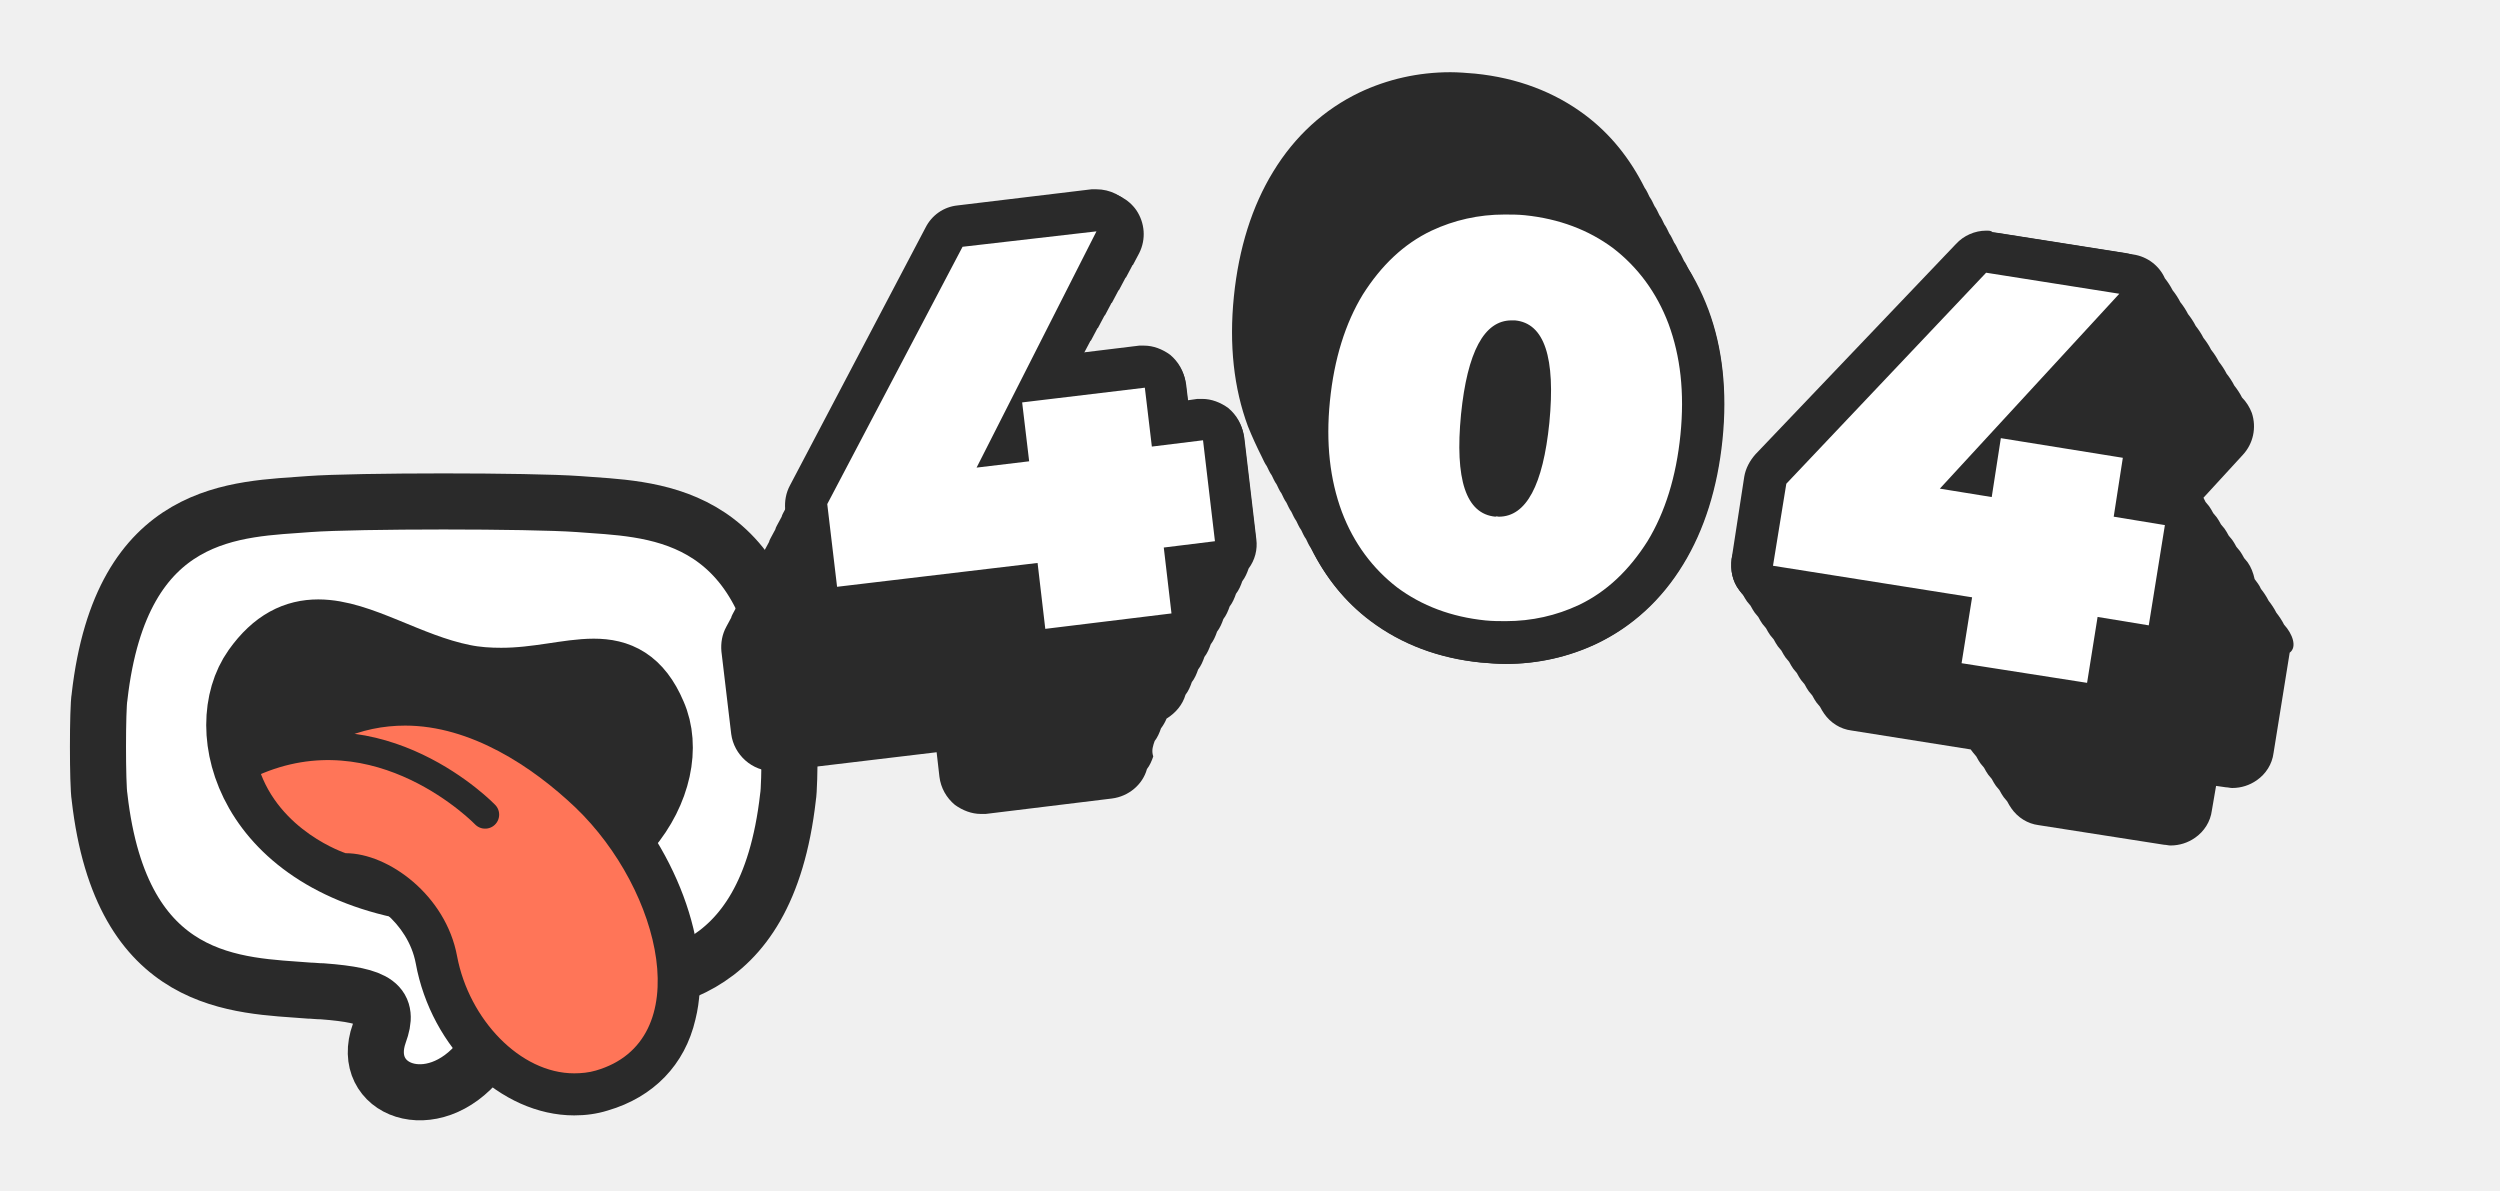
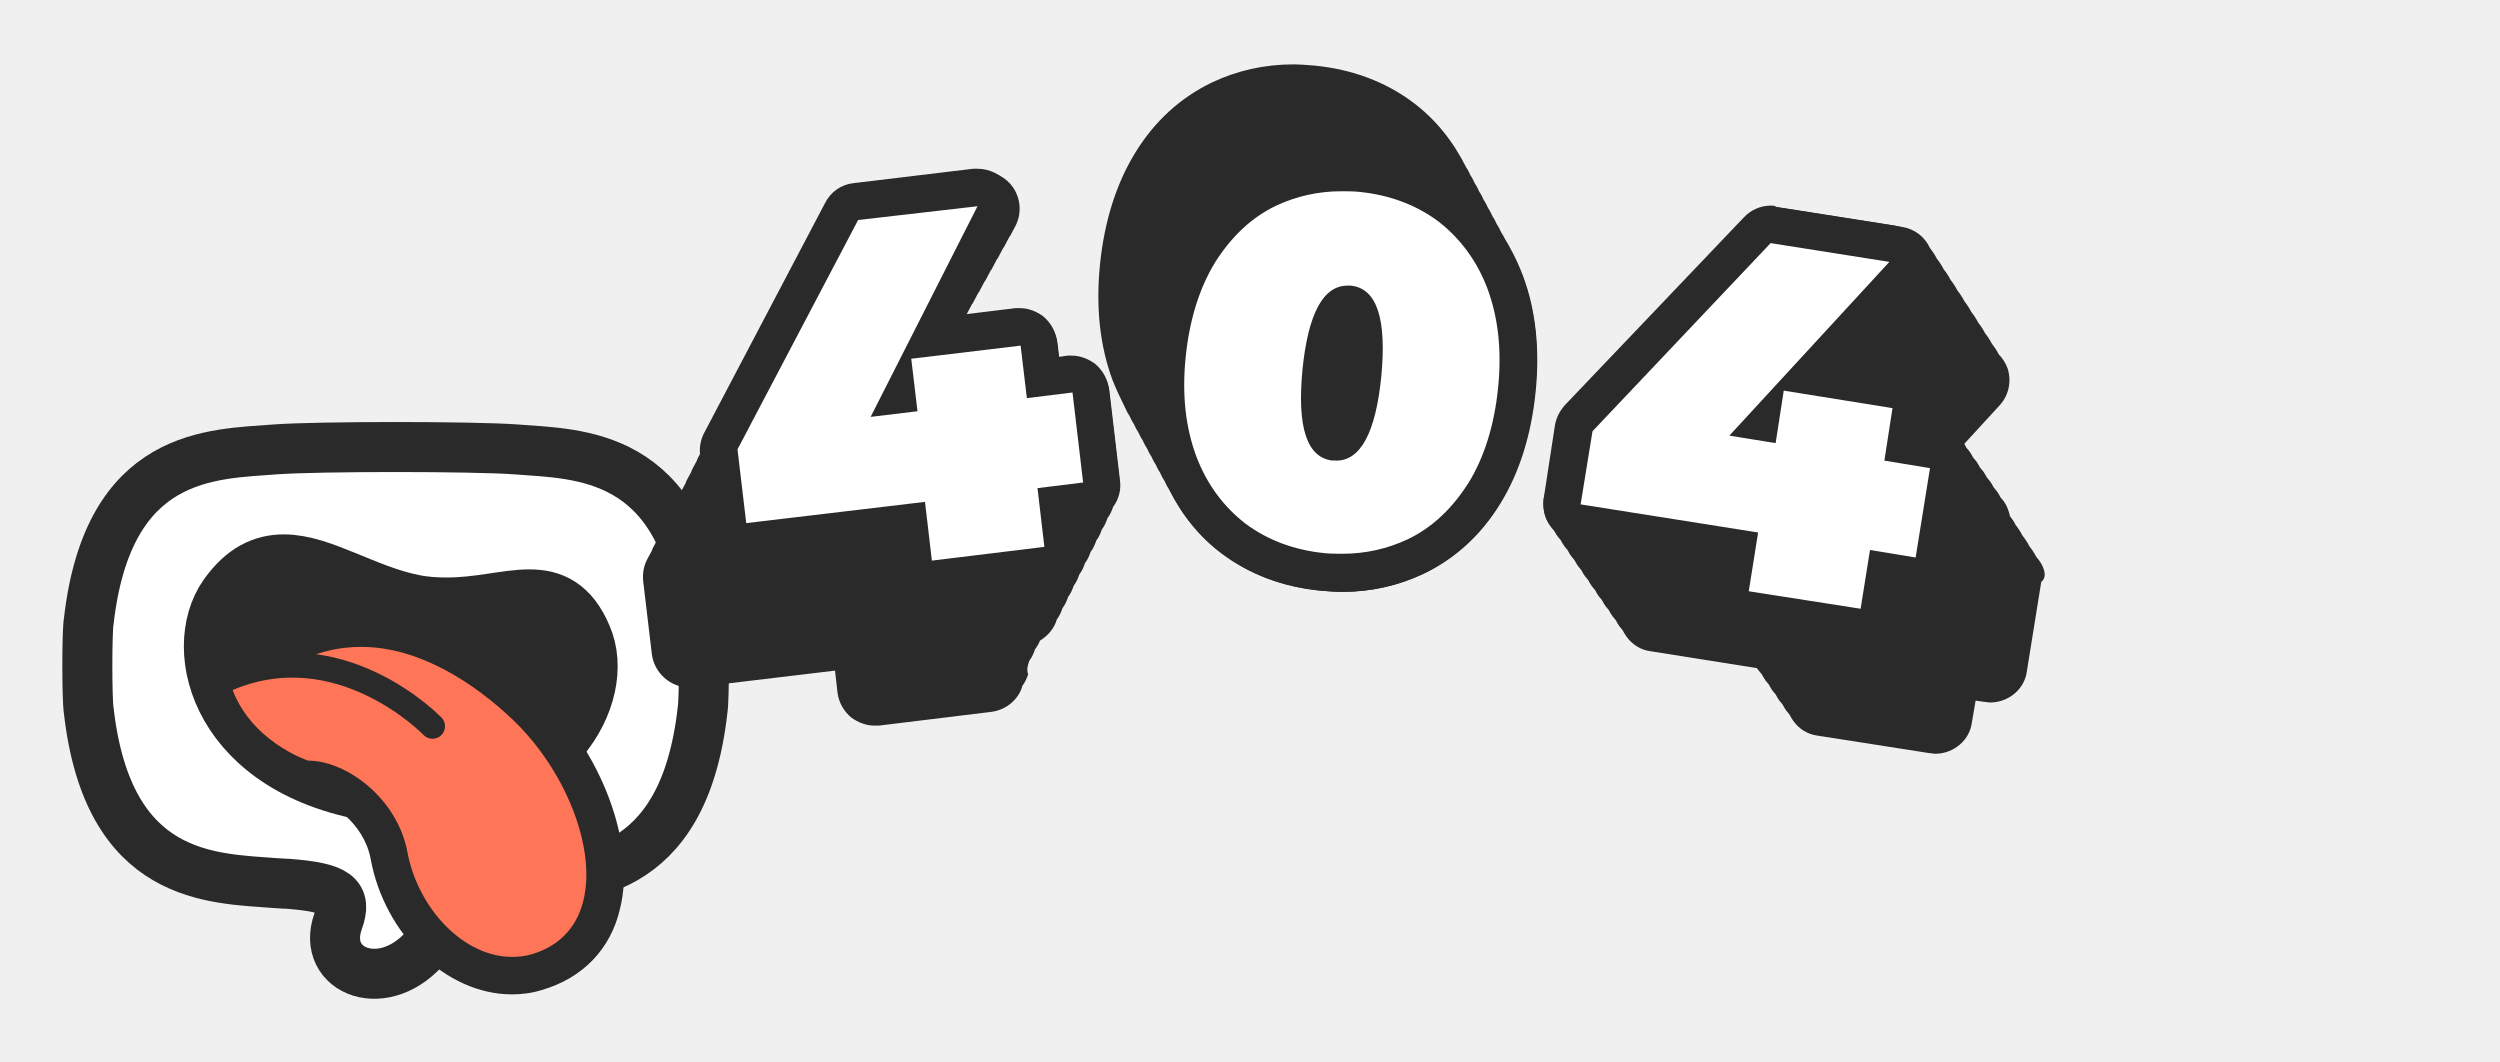
- <svg xmlns="http://www.w3.org/2000/svg" version="1.1" id="Layer_1" x="0px" y="0px" viewBox="0 0 356.6 169.8" style="enable-background:new 0 0 356.6 169.8;" xml:space="preserve">
+ <svg xmlns="http://www.w3.org/2000/svg" version="1.1" id="Layer_1" x="0px" y="0px" viewBox="0 0 400 169.8" style="enable-background:new 0 0 400 169.8;" xml:space="preserve">
  <style type="text/css">
	.st0{fill:#FFFFFF;stroke:#2A2A2A;stroke-width:8;stroke-miterlimit:10;}
	.st1{fill:#2A2A2A;stroke:#2A2A2A;stroke-width:10;stroke-miterlimit:10;}
	.st2{fill:#FF7558;stroke:#2A2A2A;stroke-width:2.364;stroke-miterlimit:10;}
	.st3{fill:#FF7558;}
	.st4{fill:#2A2A2A;}
	.st5{fill:#FF7558;stroke:#2A2A2A;stroke-width:4;stroke-linecap:round;stroke-miterlimit:24;}
	.st6{fill:#FFFFFF;}
</style>
  <path class="st0" d="M112.4,99.4c-3.1-27.2-19.8-26.7-29.9-27.5c-6.9-0.5-31.6-0.5-38.4,0C34,72.7,17.3,72.2,14.2,99.4  c-0.3,1.6-0.3,12.6,0,14.3c3.1,27.2,19.8,26.8,29.9,27.6c0.5,0,1.2,0.1,1.9,0.1c7.9,0.6,9.6,1.9,8.1,6c-2.9,8.1,7.6,12.2,14.4,3.7  c5.5-6.8,5.6-9.1,9.8-9.7c1.7-0.1,3.1-0.1,4.2-0.2c10-0.8,26.8-0.3,29.9-27.5C112.7,112.1,112.7,101.1,112.4,99.4z" />
  <g>
    <path class="st1" d="M45.4,90.5c5.9,0,12.7,4.8,20.6,6.4c1.9,0.4,3.8,0.5,5.5,0.5c5.2,0,9.6-1.3,13.2-1.3c3.4,0,6.2,1.2,8.2,5.9   c4,9-5,25.1-25.8,25.1c-2,0-4.2-0.2-6.5-0.5c-25.1-3.7-29.8-22.7-23.9-31C39.4,91.8,42.3,90.5,45.4,90.5" />
  </g>
  <path class="st2" d="M35.9,110.6c2.8,7.6,11.5,14.5,27.9,16.3c8,1.2,14.9-1.1,20.6-3.3C71.8,97.3,38.4,107.2,35.9,110.6z" />
  <g>
    <path class="st3" d="M81.8,156.2c-8.9,0-17.7-8.6-19.6-19.2c-1.4-7.6-8.4-12.2-12.9-12.2h-0.5l-0.5-0.2c-0.4-0.1-11-3.7-14.3-14.2   l-0.7-2.3l2-1.2c3.6-2.1,7.7-3.6,12.3-4.3c3.2-1.4,6.6-2.2,10.1-2.2c10.9,0,20.3,6.8,26.3,12.6c9.3,9,14.4,22.3,12.1,31.8   c-1.3,5.4-5,9.2-10.5,10.8C84.5,156,83.1,156.2,81.8,156.2z" />
    <path class="st4" d="M57.8,103.5c9.3,0,18.1,5.8,24.3,11.7c12.3,11.8,17.4,33.3,2.9,37.5c-1,0.3-2.1,0.4-3.1,0.4   c-7.7,0-15-7.7-16.7-16.7c-1.6-8.7-9.8-14.7-15.9-14.7c0,0-9.5-3.1-12.4-12.2c3.5-2.1,7.4-3.4,11.6-4   C51.6,104.1,54.7,103.5,57.8,103.5 M57.8,97.5L57.8,97.5c-3.8,0-7.5,0.8-11,2.3c-4.8,0.8-9.1,2.4-12.9,4.6l-4.1,2.4l1.4,4.5   c3.8,11.9,15.7,16,16.2,16.1l0.9,0.3h1c3.3,0,8.9,3.9,10,9.7c2.2,12.1,12.1,21.7,22.6,21.7c1.6,0,3.2-0.2,4.8-0.7   c6.5-1.9,11-6.5,12.5-13c2.6-10.4-2.9-25-12.9-34.7C79.8,104.8,69.7,97.5,57.8,97.5L57.8,97.5z" />
  </g>
  <path class="st5" d="M35.9,108.8c18.3-8.2,33.3,7.4,33.3,7.4" />
  <g>
    <path class="st4" d="M164.7,105.7c0.4-0.5,0.7-1.2,0.9-1.8c0.3-0.4,0.6-0.9,0.8-1.4c1.3-0.8,2.3-2,2.7-3.4c0.4-0.5,0.7-1.2,0.9-1.8   c0.4-0.5,0.7-1.2,0.9-1.8c0.4-0.5,0.7-1.2,0.9-1.8c0.4-0.5,0.7-1.2,0.9-1.8c0.4-0.5,0.7-1.2,0.9-1.8c0.4-0.5,0.7-1.2,0.9-1.8   c0.4-0.5,0.7-1.2,0.9-1.8c0.4-0.5,0.7-1.2,0.9-1.8c0.4-0.5,0.7-1.2,0.9-1.8c0.4-0.5,0.7-1.2,0.9-1.8c0.9-1.2,1.3-2.7,1.1-4.2   l-1.7-14.4c-0.2-1.6-1-3-2.2-4c-1.1-0.8-2.4-1.3-3.7-1.3c-0.2,0-0.5,0-0.7,0l-1.4,0.2l-0.3-2.5c-0.2-1.6-1-3-2.2-4   c-1.1-0.8-2.4-1.3-3.7-1.3c-0.2,0-0.5,0-0.7,0l-8.2,1l0.1-0.1c0,0,0-0.1,0.1-0.1l0.9-1.7c0,0,0-0.1,0.1-0.1l0.9-1.7   c0,0,0-0.1,0.1-0.1l0.9-1.7c0,0,0-0.1,0.1-0.1l0.9-1.7c0,0,0-0.1,0.1-0.1l0.9-1.7c0,0,0-0.1,0.1-0.1l0.9-1.7c0,0,0-0.1,0.1-0.1   l0.9-1.7c0,0,0-0.1,0.1-0.1l0.9-1.7c1-2,0.8-4.3-0.4-6.1c-1.1-1.6-3-2.6-4.9-2.6c-0.2,0-0.5,0-0.7,0l-19.1,2.3   c-2,0.2-3.7,1.4-4.6,3.2l-19.3,36.7c-0.1,0.2-0.2,0.4-0.2,0.5l-0.7,1.3c-0.1,0.2-0.2,0.4-0.2,0.5l-0.7,1.3   c-0.1,0.2-0.2,0.4-0.2,0.5l-0.7,1.3c-0.1,0.2-0.2,0.4-0.2,0.5l-0.7,1.3c-0.1,0.2-0.2,0.4-0.2,0.5l-0.7,1.3   c-0.1,0.2-0.2,0.4-0.2,0.5l-0.7,1.3c-0.1,0.2-0.2,0.4-0.2,0.5l-0.7,1.3c-0.1,0.2-0.2,0.4-0.2,0.5l-0.7,1.3   c-0.1,0.2-0.2,0.4-0.2,0.5l-0.7,1.3c-0.1,0.2-0.2,0.4-0.2,0.5l-0.7,1.3c-0.1,0.2-0.2,0.4-0.2,0.5l-0.7,1.3   c-0.6,1.1-0.8,2.3-0.7,3.5l1.4,11.8c0.4,3,3,5.3,6,5.3c0.2,0,0.5,0,0.7,0l22.6-2.7l0.4,3.5c0.2,1.6,1,3,2.2,4   c1.1,0.8,2.4,1.3,3.7,1.3c0.2,0,0.5,0,0.7,0l18-2.2c2.4-0.3,4.4-2,5-4.2c0.4-0.5,0.7-1.2,0.9-1.8   C164.2,107,164.5,106.3,164.7,105.7z" />
-     <path class="st4" d="M243.6,44.2c-0.6-1.5-1.3-3-2-4.4c-0.2-0.4-0.4-0.9-0.7-1.3c-0.2-0.4-0.4-0.9-0.7-1.3   c-0.2-0.4-0.4-0.9-0.7-1.3c-0.2-0.4-0.4-0.9-0.7-1.3c-0.2-0.4-0.4-0.9-0.7-1.3c-0.2-0.4-0.4-0.9-0.7-1.3c-0.2-0.4-0.4-0.9-0.7-1.3   c-0.2-0.4-0.4-0.9-0.7-1.3c-0.2-0.4-0.4-0.9-0.7-1.3c-0.2-0.4-0.4-0.9-0.7-1.3c-2.1-4.2-4.9-7.7-8.5-10.4   c-4.4-3.3-9.7-5.3-15.7-5.9c-1.2-0.1-2.4-0.2-3.5-0.2c0,0,0,0,0,0c-4.6,0-9,1-13,2.9c-5,2.4-9.2,6.2-12.3,11.3   c-3,4.9-4.9,10.9-5.6,17.8c-0.7,6.9,0,13.1,2,18.5c0.6,1.5,1.3,3,2,4.4c0.2,0.4,0.4,0.9,0.7,1.3c0.2,0.4,0.4,0.9,0.7,1.3   c0.2,0.4,0.4,0.9,0.7,1.3c0.2,0.4,0.4,0.9,0.7,1.3c0.2,0.4,0.4,0.9,0.7,1.3c0.2,0.4,0.4,0.9,0.7,1.3c0.2,0.4,0.4,0.9,0.7,1.3   c0.2,0.4,0.4,0.9,0.7,1.3c0.2,0.4,0.4,0.9,0.7,1.3c0.2,0.4,0.4,0.9,0.7,1.3c2.1,4.2,4.9,7.7,8.5,10.4c4.4,3.3,9.7,5.3,15.7,5.9   c1.2,0.1,2.4,0.2,3.5,0.2c4.6,0,9-1,13-2.9c5-2.4,9.2-6.2,12.3-11.3c3-4.9,4.9-10.9,5.6-17.8C246.3,55.8,245.7,49.6,243.6,44.2z" />
+     <path class="st4" d="M243.6,44.2c-0.6-1.5-1.3-3-2-4.4c-0.2-0.4-0.4-0.9-0.7-1.3c-0.2-0.4-0.4-0.9-0.7-1.3   c-0.2-0.4-0.4-0.9-0.7-1.3c-0.2-0.4-0.4-0.9-0.7-1.3c-0.2-0.4-0.4-0.9-0.7-1.3c-0.2-0.4-0.4-0.9-0.7-1.3c-0.2-0.4-0.4-0.9-0.7-1.3   c-0.2-0.4-0.4-0.9-0.7-1.3c-0.2-0.4-0.4-0.9-0.7-1.3c-0.2-0.4-0.4-0.9-0.7-1.3c-2.1-4.2-4.9-7.7-8.5-10.4   c-4.4-3.3-9.7-5.3-15.7-5.9c-1.2-0.1-2.4-0.2-3.5-0.2l0,0c-4.6,0-9,1-13,2.9c-5,2.4-9.2,6.2-12.3,11.3c-3,4.9-4.9,10.9-5.6,17.8   c-0.7,6.9,0,13.1,2,18.5c0.6,1.5,1.3,3,2,4.4c0.2,0.4,0.4,0.9,0.7,1.3c0.2,0.4,0.4,0.9,0.7,1.3c0.2,0.4,0.4,0.9,0.7,1.3   c0.2,0.4,0.4,0.9,0.7,1.3c0.2,0.4,0.4,0.9,0.7,1.3c0.2,0.4,0.4,0.9,0.7,1.3c0.2,0.4,0.4,0.9,0.7,1.3c0.2,0.4,0.4,0.9,0.7,1.3   c0.2,0.4,0.4,0.9,0.7,1.3c0.2,0.4,0.4,0.9,0.7,1.3c2.1,4.2,4.9,7.7,8.5,10.4c4.4,3.3,9.7,5.3,15.7,5.9c1.2,0.1,2.4,0.2,3.5,0.2   c4.6,0,9-1,13-2.9c5-2.4,9.2-6.2,12.3-11.3c3-4.9,4.9-10.9,5.6-17.8C246.3,55.8,245.7,49.6,243.6,44.2z" />
    <path class="st4" d="M325.8,89.1c-0.3-0.6-0.7-1.2-1.1-1.7c-0.3-0.6-0.7-1.2-1.1-1.7c-0.3-0.6-0.7-1.2-1.1-1.7   c-0.2-0.5-0.6-1-0.9-1.4c-0.2-0.9-0.5-1.7-1-2.4c-0.2-0.2-0.3-0.4-0.5-0.6c-0.2-0.4-0.4-0.7-0.6-1c-0.2-0.2-0.3-0.4-0.5-0.6   c-0.2-0.4-0.4-0.7-0.6-1c-0.2-0.2-0.3-0.4-0.5-0.6c-0.2-0.4-0.4-0.7-0.6-1c-0.2-0.2-0.3-0.4-0.5-0.6c-0.2-0.4-0.4-0.7-0.6-1   c-0.2-0.2-0.3-0.4-0.5-0.6c-0.2-0.4-0.4-0.7-0.6-1c-0.2-0.2-0.3-0.4-0.5-0.6c-0.1-0.2-0.2-0.4-0.3-0.6l5.6-6.1c1.5-1.6,2-3.9,1.3-6   c-0.3-0.8-0.8-1.6-1.4-2.2c-0.3-0.6-0.7-1.2-1.1-1.7c-0.3-0.6-0.7-1.2-1.1-1.7c-0.3-0.6-0.7-1.2-1.1-1.7c-0.3-0.6-0.7-1.2-1.1-1.7   c-0.3-0.6-0.7-1.2-1.1-1.7c-0.3-0.6-0.7-1.2-1.1-1.7c-0.3-0.6-0.7-1.2-1.1-1.7c-0.3-0.6-0.7-1.2-1.1-1.7c-0.3-0.6-0.7-1.2-1.1-1.7   c-0.3-0.6-0.7-1.2-1.1-1.7c-0.8-1.8-2.5-3.1-4.5-3.4l-19-3c-0.3,0-0.6-0.1-0.9-0.1c-1.6,0-3.2,0.7-4.3,1.9l-28.6,30   c-0.8,0.9-1.4,2-1.6,3.2L247,79.7c-0.2,1.6,0.1,3.2,1.1,4.5c0.2,0.2,0.3,0.4,0.5,0.6c0.2,0.4,0.4,0.7,0.6,1   c0.2,0.2,0.3,0.4,0.5,0.6c0.2,0.4,0.4,0.7,0.6,1c0.2,0.2,0.3,0.4,0.5,0.6c0.2,0.4,0.4,0.7,0.6,1c0.2,0.2,0.3,0.4,0.5,0.6   c0.2,0.4,0.4,0.7,0.6,1c0.2,0.2,0.3,0.4,0.5,0.6c0.2,0.4,0.4,0.7,0.6,1c0.2,0.2,0.3,0.4,0.5,0.6c0.2,0.4,0.4,0.7,0.6,1   c0.2,0.2,0.3,0.4,0.5,0.6c0.2,0.4,0.4,0.7,0.6,1c0.2,0.2,0.3,0.4,0.5,0.6c0.2,0.4,0.4,0.7,0.6,1c0.2,0.2,0.3,0.4,0.5,0.6   c0.2,0.4,0.4,0.7,0.6,1c0.2,0.2,0.3,0.4,0.5,0.6c0.2,0.4,0.4,0.7,0.6,1c0.2,0.2,0.3,0.4,0.5,0.6c0.2,0.4,0.4,0.7,0.6,1   c0.9,1.3,2.3,2.2,3.9,2.4l17,2.7c0.1,0.1,0.2,0.3,0.3,0.4c0.2,0.2,0.3,0.4,0.5,0.6c0.2,0.4,0.4,0.7,0.6,1c0.2,0.2,0.3,0.4,0.5,0.6   c0.2,0.4,0.4,0.7,0.6,1c0.2,0.2,0.3,0.4,0.5,0.6c0.2,0.4,0.4,0.7,0.6,1c0.2,0.2,0.3,0.4,0.5,0.6c0.2,0.4,0.4,0.7,0.6,1   c0.2,0.2,0.3,0.4,0.5,0.6c0.2,0.4,0.4,0.7,0.6,1c0.9,1.3,2.3,2.2,3.9,2.4l17.9,2.8c0.3,0,0.6,0.1,0.9,0.1c1.3,0,2.5-0.4,3.5-1.1   c1.3-0.9,2.2-2.3,2.4-3.9l0.6-3.5l1.4,0.2c0.3,0,0.6,0.1,0.9,0.1c1.3,0,2.5-0.4,3.5-1.1c1.3-0.9,2.2-2.3,2.4-3.9l2.3-14.3   C327.7,92.3,327,90.4,325.8,89.1z" />
    <g>
      <g>
-         <path class="st6" d="M149.1,92.8c-0.7,0-1.3-0.2-1.9-0.6c-0.6-0.5-1-1.2-1.1-2l-0.8-6.5l-25.6,3.1c-0.1,0-0.2,0-0.4,0     c-1.5,0-2.8-1.1-3-2.6L115,72.3c-0.1-0.6,0-1.2,0.3-1.8l19.3-36.7c0.5-0.9,1.3-1.5,2.3-1.6L156,30c0.1,0,0.2,0,0.4,0     c1,0,1.9,0.5,2.5,1.3c0.6,0.9,0.7,2.1,0.2,3.1L149.1,54l13.8-1.6c0.1,0,0.2,0,0.4,0c0.7,0,1.3,0.2,1.9,0.6c0.6,0.5,1,1.2,1.1,2     l0.7,5.4l4.3-0.5c0.1,0,0.2,0,0.4,0c0.7,0,1.3,0.2,1.9,0.6c0.6,0.5,1,1.2,1.1,2l1.7,14.4c0.2,1.6-1,3.1-2.6,3.3l-4.3,0.5l0.8,6.5     c0.2,1.6-1,3.1-2.6,3.3l-18,2.2C149.3,92.8,149.2,92.8,149.1,92.8z" />
+         <path class="st6" d="M149.1,92.8c-0.7,0-1.3-0.2-1.9-0.6c-0.6-0.5-1-1.2-1.1-2l-0.8-6.5l-25.6,3.1c-0.1,0-0.2,0-0.4,0     c-1.5,0-2.8-1.1-3-2.6L115,72.3c-0.1-0.6,0-1.2,0.3-1.8l19.3-36.7c0.5-0.9,1.3-1.5,2.3-1.6L156,30c0.1,0,0.2,0,0.4,0     c1,0,1.9,0.5,2.5,1.3c0.6,0.9,0.7,2.1,0.2,3.1l-10,19.6l13.8-1.6c0.1,0,0.2,0,0.4,0c0.7,0,1.3,0.2,1.9,0.6c0.6,0.5,1,1.2,1.1,2     l0.7,5.4l4.3-0.5c0.1,0,0.2,0,0.4,0c0.7,0,1.3,0.2,1.9,0.6c0.6,0.5,1,1.2,1.1,2l1.7,14.4c0.2,1.6-1,3.1-2.6,3.3l-4.3,0.5l0.8,6.5     c0.2,1.6-1,3.1-2.6,3.3l-18,2.2C149.3,92.8,149.2,92.8,149.1,92.8z" />
        <path class="st4" d="M156.4,33l-17.1,33.7l7.5-0.9l-1-8.4l17.5-2.1l1,8.4l7.3-0.9l1.7,14.4l-7.3,0.9l1.1,9.4l-18,2.2l-1.1-9.4     l-28.6,3.4L118,71.9l19.3-36.7L156.4,33 M156.4,27c-0.2,0-0.5,0-0.7,0l-19.1,2.3c-2,0.2-3.7,1.4-4.6,3.2l-19.3,36.7     c-0.6,1.1-0.8,2.3-0.7,3.5l1.4,11.8c0.4,3,3,5.3,6,5.3c0.2,0,0.5,0,0.7,0l22.6-2.7l0.4,3.5c0.2,1.6,1,3,2.2,4     c1.1,0.8,2.4,1.3,3.7,1.3c0.2,0,0.5,0,0.7,0l18-2.2c3.3-0.4,5.6-3.4,5.2-6.7l-0.4-3.5l1.4-0.2c3.3-0.4,5.6-3.4,5.2-6.7l-1.7-14.4     c-0.2-1.6-1-3-2.2-4c-1.1-0.8-2.4-1.3-3.7-1.3c-0.2,0-0.5,0-0.7,0l-1.4,0.2l-0.3-2.5c-0.2-1.6-1-3-2.2-4     c-1.1-0.8-2.4-1.3-3.7-1.3c-0.2,0-0.5,0-0.7,0l-8.2,1l7.4-14.7c1-2,0.8-4.3-0.4-6.1C160.2,27.9,158.3,27,156.4,27L156.4,27z" />
      </g>
    </g>
    <g>
      <g>
-         <path class="st6" d="M297.8,100.3c-0.2,0-0.3,0-0.5,0l-17.9-2.8c-0.8-0.1-1.5-0.6-2-1.2c-0.5-0.6-0.7-1.4-0.5-2.2l1-6.4l-25.5-4     c-0.8-0.1-1.5-0.6-2-1.2c-0.5-0.6-0.7-1.4-0.5-2.2l1.9-11.7c0.1-0.6,0.4-1.2,0.8-1.6l28.6-30c0.6-0.6,1.4-0.9,2.2-0.9     c0.2,0,0.3,0,0.5,0l19,3c1.1,0.2,2,0.9,2.4,2s0.1,2.2-0.6,3l-14.9,16.2l13.7,2.2c0.8,0.1,1.5,0.6,2,1.2c0.5,0.6,0.7,1.4,0.5,2.2     l-0.9,5.4l4.3,0.7c1.6,0.3,2.8,1.8,2.5,3.4l-2.3,14.3c-0.1,0.8-0.6,1.5-1.2,2c-0.5,0.4-1.1,0.6-1.8,0.6c-0.2,0-0.3,0-0.5,0     l-4.3-0.7l-1,6.4C300.5,99.3,299.2,100.3,297.8,100.3z" />
-         <path class="st4" d="M283.3,38.9l19,3l-25.6,27.8l7.4,1.2l1.3-8.4l17.4,2.8l-1.3,8.4l7.3,1.2l-2.3,14.3l-7.3-1.2l-1.5,9.4     l-17.9-2.8l1.5-9.4l-28.4-4.5l1.9-11.7L283.3,38.9 M283.3,32.9c-1.6,0-3.2,0.7-4.3,1.9l-28.6,30c-0.8,0.9-1.4,2-1.6,3.2L247,79.7     c-0.2,1.6,0.1,3.2,1.1,4.5c0.9,1.3,2.3,2.2,3.9,2.4l22.5,3.6l-0.6,3.5c-0.2,1.6,0.1,3.2,1.1,4.5c0.9,1.3,2.3,2.2,3.9,2.4     l17.9,2.8c0.3,0,0.6,0.1,0.9,0.1c1.3,0,2.5-0.4,3.5-1.1c1.3-0.9,2.2-2.3,2.4-3.9l0.6-3.5l1.4,0.2c0.3,0,0.6,0.1,0.9,0.1     c1.3,0,2.5-0.4,3.5-1.1c1.3-0.9,2.2-2.3,2.4-3.9l2.3-14.3c0.5-3.3-1.7-6.3-5-6.9l-1.4-0.2l0.4-2.5c0.2-1.6-0.1-3.2-1.1-4.5     s-2.3-2.2-3.9-2.4l-8.2-1.3l11.1-12.1c1.5-1.6,2-3.9,1.3-6c-0.7-2.1-2.5-3.6-4.7-4l-19-3C284,32.9,283.7,32.9,283.3,32.9     L283.3,32.9z" />
+         <path class="st6" d="M297.8,100.3c-0.2,0-0.3,0-0.5,0l-17.9-2.8c-0.8-0.1-1.5-0.6-2-1.2s-0.7-1.4-0.5-2.2l1-6.4l-25.5-4     c-0.8-0.1-1.5-0.6-2-1.2s-0.7-1.4-0.5-2.2l1.9-11.7c0.1-0.6,0.4-1.2,0.8-1.6l28.6-30c0.6-0.6,1.4-0.9,2.2-0.9c0.2,0,0.3,0,0.5,0     l19,3c1.1,0.2,2,0.9,2.4,2s0.1,2.2-0.6,3l-14.9,16.2l13.7,2.2c0.8,0.1,1.5,0.6,2,1.2s0.7,1.4,0.5,2.2l-0.9,5.4l4.3,0.7     c1.6,0.3,2.8,1.8,2.5,3.4l-2.3,14.3c-0.1,0.8-0.6,1.5-1.2,2c-0.5,0.4-1.1,0.6-1.8,0.6c-0.2,0-0.3,0-0.5,0l-4.3-0.7l-1,6.4     C300.5,99.3,299.2,100.3,297.8,100.3z" />
+         <path class="st4" d="M283.3,38.9l19,3l-25.6,27.8l7.4,1.2l1.3-8.4l17.4,2.8l-1.3,8.4l7.3,1.2l-2.3,14.3l-7.3-1.2l-1.5,9.4     l-17.9-2.8l1.5-9.4l-28.4-4.5l1.9-11.7L283.3,38.9 M283.3,32.9c-1.6,0-3.2,0.7-4.3,1.9l-28.6,30c-0.8,0.9-1.4,2-1.6,3.2L247,79.7     c-0.2,1.6,0.1,3.2,1.1,4.5c0.9,1.3,2.3,2.2,3.9,2.4l22.5,3.6l-0.6,3.5c-0.2,1.6,0.1,3.2,1.1,4.5c0.9,1.3,2.3,2.2,3.9,2.4     l17.9,2.8c0.3,0,0.6,0.1,0.9,0.1c1.3,0,2.5-0.4,3.5-1.1c1.3-0.9,2.2-2.3,2.4-3.9l0.6-3.5l1.4,0.2c0.3,0,0.6,0.1,0.9,0.1     c1.3,0,2.5-0.4,3.5-1.1c1.3-0.9,2.2-2.3,2.4-3.9l2.3-14.3c0.5-3.3-1.7-6.3-5-6.9l-1.4-0.2l0.4-2.5c0.2-1.6-0.1-3.2-1.1-4.5     s-2.3-2.2-3.9-2.4l-8.2-1.3l11.1-12.1c1.5-1.6,2-3.9,1.3-6s-2.5-3.6-4.7-4l-19-3C284,32.9,283.7,32.9,283.3,32.9L283.3,32.9z" />
      </g>
    </g>
    <g>
      <g>
-         <path class="st6" d="M214.7,91.7c-1,0-2.1-0.1-3.2-0.2c-5.4-0.5-10.2-2.3-14.2-5.3c-4-3-7-7.1-8.9-12.2c-1.9-5-2.5-10.7-1.8-17.2     c0.6-6.4,2.4-12,5.2-16.5c2.9-4.6,6.6-8,11.1-10.2c3.6-1.7,7.5-2.6,11.7-2.6c1,0,2.1,0.1,3.2,0.2c5.4,0.5,10.2,2.3,14.2,5.3     c4,3,7,7.1,8.9,12.2c1.9,5,2.5,10.7,1.8,17.2c-0.6,6.4-2.4,12-5.2,16.5c-2.9,4.6-6.6,8-11.1,10.2     C222.9,90.8,218.9,91.7,214.7,91.7z M215.5,48.7c-1.9,0-3.5,4.1-4.2,10.7c-0.5,5.2-0.1,8,0.4,9.4c0.6,1.8,1.4,1.9,1.8,1.9     c0.1,0,0.2,0,0.2,0c1.9,0,3.5-4.1,4.2-10.7c0.3-2.6,0.8-11-2.2-11.3C215.7,48.7,215.6,48.7,215.5,48.7z" />
-         <path class="st4" d="M214.6,30.6c1,0,1.9,0,2.9,0.1c4.9,0.5,9.1,2.1,12.6,4.7c3.5,2.7,6.2,6.3,7.9,10.8c1.7,4.6,2.3,9.8,1.7,15.8     c-0.6,6-2.2,11.1-4.7,15.2c-2.6,4.1-5.8,7.2-9.8,9.1c-3.2,1.5-6.7,2.3-10.4,2.3c-0.9,0-1.9,0-2.9-0.1c-4.9-0.5-9.1-2.1-12.6-4.7     c-3.5-2.7-6.2-6.3-7.9-10.8c-1.7-4.6-2.3-9.8-1.7-15.8c0.6-6,2.2-11.1,4.7-15.2c2.6-4.1,5.8-7.2,9.8-9.1     C207.4,31.4,210.9,30.6,214.6,30.6 M213.8,73.7c3.9,0,6.3-4.5,7.2-13.4c0.9-9.3-0.7-14.2-4.9-14.6c-0.2,0-0.4,0-0.5,0     c-3.9,0-6.3,4.5-7.2,13.4c-0.9,9.3,0.7,14.2,4.9,14.6C213.5,73.6,213.6,73.7,213.8,73.7 M214.6,24.6     C214.6,24.6,214.6,24.6,214.6,24.6c-4.6,0-9,1-13,2.9c-5,2.4-9.2,6.2-12.3,11.3c-3,4.9-4.9,10.9-5.6,17.8c-0.7,6.9,0,13.1,2,18.5     c2.1,5.6,5.4,10.2,9.9,13.5c4.4,3.3,9.7,5.3,15.7,5.9c1.2,0.1,2.4,0.2,3.5,0.2c4.6,0,9-1,13-2.9c5-2.4,9.2-6.2,12.3-11.3     c3-4.9,4.9-10.9,5.6-17.8c0.7-6.9,0-13.1-2-18.5c-2.1-5.6-5.4-10.2-9.9-13.5c-4.4-3.3-9.7-5.3-15.7-5.9     C216.9,24.7,215.8,24.6,214.6,24.6L214.6,24.6z M214.1,65c-0.1-1.3,0-3,0.2-5.3c0.2-2.3,0.5-4,0.9-5.3c0.1,1.3,0,3-0.2,5.3     C214.8,62,214.5,63.7,214.1,65L214.1,65z" />
+         <path class="st6" d="M214.7,91.7c-1,0-2.1-0.1-3.2-0.2c-5.4-0.5-10.2-2.3-14.2-5.3s-7-7.1-8.9-12.2c-1.9-5-2.5-10.7-1.8-17.2     c0.6-6.4,2.4-12,5.2-16.5c2.9-4.6,6.6-8,11.1-10.2c3.6-1.7,7.5-2.6,11.7-2.6c1,0,2.1,0.1,3.2,0.2C223.2,28.2,228,30,232,33     s7,7.1,8.9,12.2c1.9,5,2.5,10.7,1.8,17.2c-0.6,6.4-2.4,12-5.2,16.5c-2.9,4.6-6.6,8-11.1,10.2C222.9,90.8,218.9,91.7,214.7,91.7z      M215.5,48.7c-1.9,0-3.5,4.1-4.2,10.7c-0.5,5.2-0.1,8,0.4,9.4c0.6,1.8,1.4,1.9,1.8,1.9c0.1,0,0.2,0,0.2,0c1.9,0,3.5-4.1,4.2-10.7     c0.3-2.6,0.8-11-2.2-11.3C215.7,48.7,215.6,48.7,215.5,48.7z" />
+         <path class="st4" d="M214.6,30.6c1,0,1.9,0,2.9,0.1c4.9,0.5,9.1,2.1,12.6,4.7c3.5,2.7,6.2,6.3,7.9,10.8c1.7,4.6,2.3,9.8,1.7,15.8     s-2.2,11.1-4.7,15.2c-2.6,4.1-5.8,7.2-9.8,9.1c-3.2,1.5-6.7,2.3-10.4,2.3c-0.9,0-1.9,0-2.9-0.1c-4.9-0.5-9.1-2.1-12.6-4.7     c-3.5-2.7-6.2-6.3-7.9-10.8c-1.7-4.6-2.3-9.8-1.7-15.8s2.2-11.1,4.7-15.2c2.6-4.1,5.8-7.2,9.8-9.1     C207.4,31.4,210.9,30.6,214.6,30.6 M213.8,73.7c3.9,0,6.3-4.5,7.2-13.4c0.9-9.3-0.7-14.2-4.9-14.6c-0.2,0-0.4,0-0.5,0     c-3.9,0-6.3,4.5-7.2,13.4c-0.9,9.3,0.7,14.2,4.9,14.6C213.5,73.6,213.6,73.7,213.8,73.7 M214.6,24.6L214.6,24.6     c-4.6,0-9,1-13,2.9c-5,2.4-9.2,6.2-12.3,11.3c-3,4.9-4.9,10.9-5.6,17.8c-0.7,6.9,0,13.1,2,18.5c2.1,5.6,5.4,10.2,9.9,13.5     c4.4,3.3,9.7,5.3,15.7,5.9c1.2,0.1,2.4,0.2,3.5,0.2c4.6,0,9-1,13-2.9c5-2.4,9.2-6.2,12.3-11.3c3-4.9,4.9-10.9,5.6-17.8     c0.7-6.9,0-13.1-2-18.5c-2.1-5.6-5.4-10.2-9.9-13.5c-4.4-3.3-9.7-5.3-15.7-5.9C216.9,24.7,215.8,24.6,214.6,24.6L214.6,24.6z      M214.1,65c-0.1-1.3,0-3,0.2-5.3s0.5-4,0.9-5.3c0.1,1.3,0,3-0.2,5.3S214.5,63.7,214.1,65L214.1,65z" />
      </g>
    </g>
  </g>
</svg>
